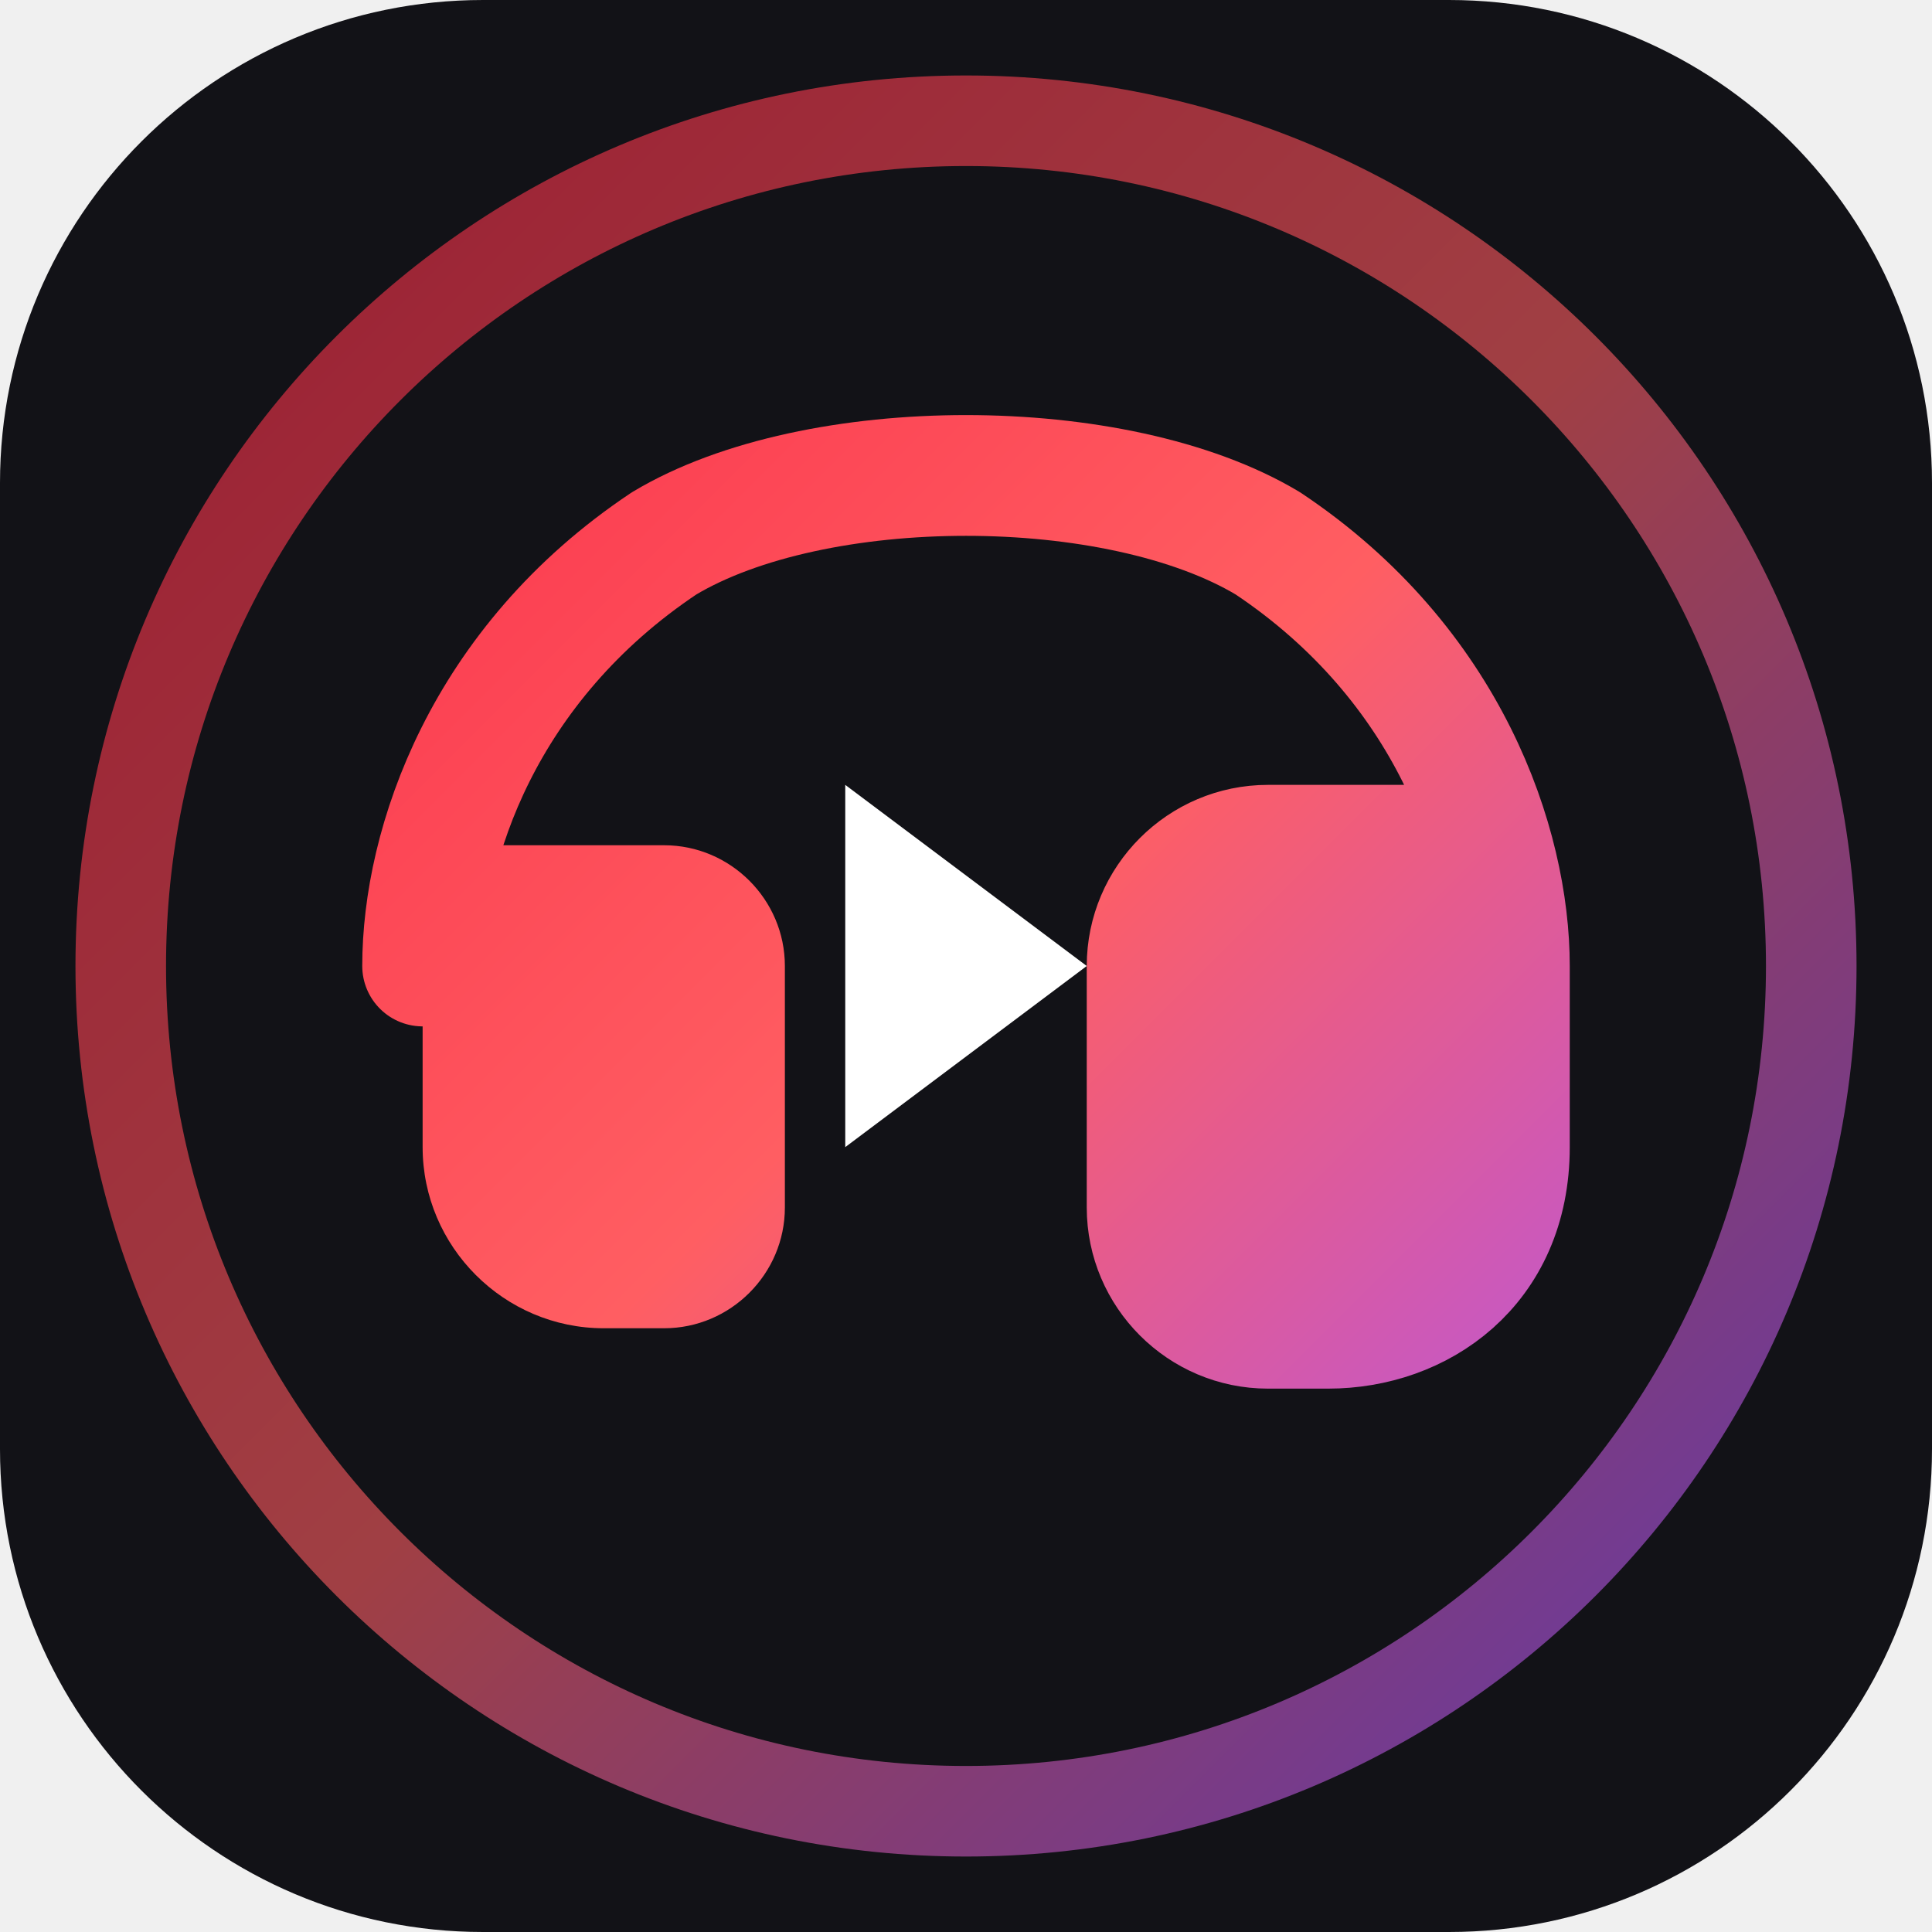
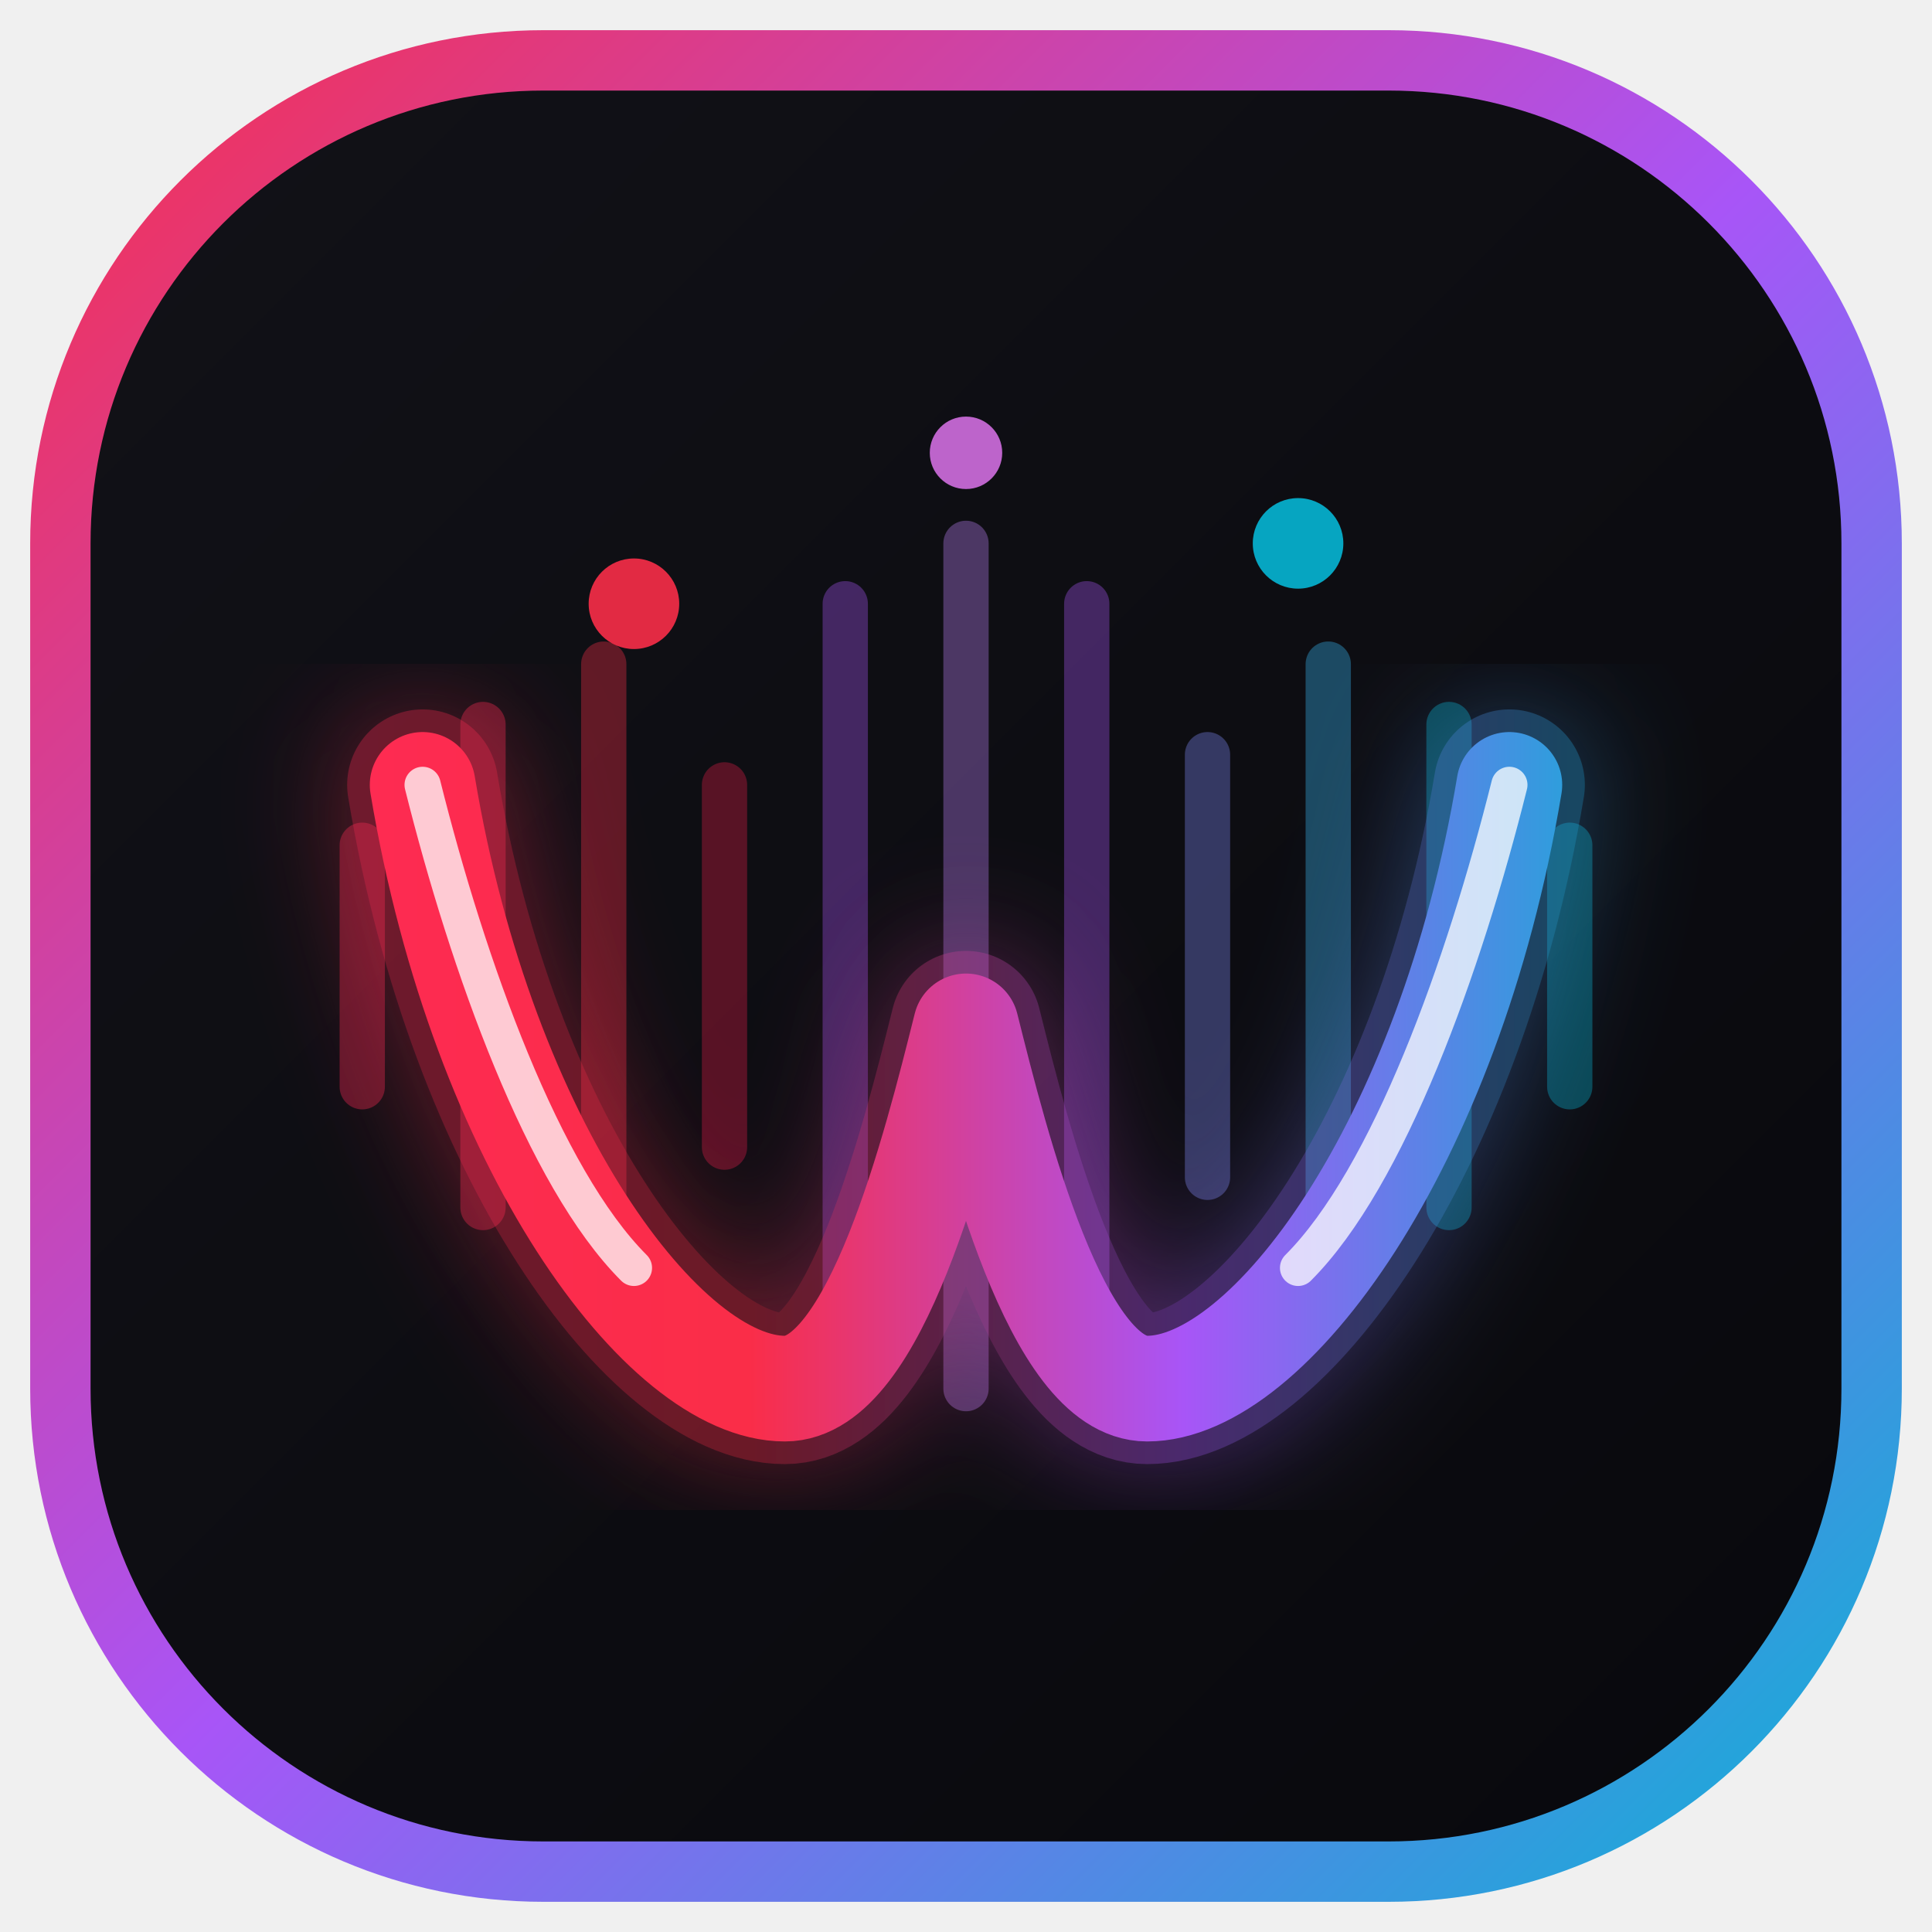
- <svg xmlns="http://www.w3.org/2000/svg" viewBox="0 0 32 32" fill="none">
-   <rect width="32" height="32" rx="8" fill="#121217" />
-   <circle cx="16" cy="16" r="14" stroke="url(#paint_grad)" stroke-width="1.5" stroke-opacity="0.6" />
-   <path d="M7 16V16C7 14 8 11 11 9C13.5 7.5 18.5 7.5 21 9C24 11 25 14 25 16V19C25 21 23.5 22 22 22H21C19.9 22 19 21.1 19 20V16C19 14.9 19.9 14 21 14H24" stroke="url(#paint_grad)" stroke-width="2" stroke-linecap="round" stroke-linejoin="round" />
-   <path d="M11 14H8C7.45 14 7 14.45 7 15V19C7 20.65 8.35 22 10 22H11C12.1 22 13 21.1 13 20V16C13 14.9 12.1 14 11 14Z" fill="url(#paint_grad)" />
-   <path d="M21 14H24C24.55 14 25 14.45 25 15V19C25 20.65 23.65 22 22 22H21C19.9 22 19 21.1 19 20V16C19 14.9 19.9 14 21 14Z" fill="url(#paint_grad)" />
-   <path d="M14 13L18 16L14 19V13Z" fill="#FFFFFF" />
+ <svg xmlns="http://www.w3.org/2000/svg" viewBox="0 0 64 64" fill="none">
  <defs>
-     <linearGradient id="paint_grad" x1="4" y1="4" x2="28" y2="28" gradientUnits="userSpaceOnUse">
-       <stop stop-color="#FA2D48" />
-       <stop offset="0.5" stop-color="#FF5E62" />
-       <stop offset="1" stop-color="#A855F7" />
+     <linearGradient id="bg" x1="0" y1="0" x2="64" y2="64" gradientUnits="userSpaceOnUse">
+       <stop offset="0%" stop-color="#121218" />
+       <stop offset="100%" stop-color="#08080c" />
    </linearGradient>
+     <linearGradient id="rim" x1="0" y1="0" x2="64" y2="64" gradientUnits="userSpaceOnUse">
+       <stop offset="0%" stop-color="#FA2D48" />
+       <stop offset="50%" stop-color="#A855F7" />
+       <stop offset="100%" stop-color="#06B6D4" />
+     </linearGradient>
+     <linearGradient id="wave" x1="8" y1="32" x2="56" y2="32" gradientUnits="userSpaceOnUse">
+       <stop offset="0%" stop-color="#FF2A55" />
+       <stop offset="35%" stop-color="#FA2D48" />
+       <stop offset="65%" stop-color="#A855F7" />
+       <stop offset="100%" stop-color="#06B6D4" />
+     </linearGradient>
+     <filter id="glow" x="-20%" y="-20%" width="140%" height="140%">
+       <feGaussianBlur stdDeviation="2" result="blur" />
+       <feComposite in="SourceGraphic" in2="blur" operator="over" />
+     </filter>
  </defs>
+   <rect x="2" y="2" width="60" height="60" rx="16" fill="url(#bg)" stroke="url(#rim)" stroke-width="2" />
+   <g opacity="0.35">
+     <line x1="12" y1="28" x2="12" y2="36" stroke="#FF2A55" stroke-width="1.5" stroke-linecap="round" />
+     <line x1="16" y1="24" x2="16" y2="40" stroke="#FF2A55" stroke-width="1.5" stroke-linecap="round" />
+     <line x1="20" y1="22" x2="20" y2="42" stroke="#FA2D48" stroke-width="1.5" stroke-linecap="round" />
+     <line x1="24" y1="26" x2="24" y2="38" stroke="#E11D48" stroke-width="1.5" stroke-linecap="round" />
+     <line x1="28" y1="20" x2="28" y2="44" stroke="#A855F7" stroke-width="1.5" stroke-linecap="round" />
+     <line x1="32" y1="18" x2="32" y2="46" stroke="#C084FC" stroke-width="1.5" stroke-linecap="round" />
+     <line x1="36" y1="20" x2="36" y2="44" stroke="#A855F7" stroke-width="1.5" stroke-linecap="round" />
+     <line x1="40" y1="25" x2="40" y2="39" stroke="#818CF8" stroke-width="1.5" stroke-linecap="round" />
+     <line x1="44" y1="22" x2="44" y2="42" stroke="#38BDF8" stroke-width="1.5" stroke-linecap="round" />
+     <line x1="48" y1="24" x2="48" y2="40" stroke="#06B6D4" stroke-width="1.5" stroke-linecap="round" />
+     <line x1="52" y1="28" x2="52" y2="36" stroke="#06B6D4" stroke-width="1.5" stroke-linecap="round" />
+   </g>
+   <path d="M14 26 C16 38, 22 46, 26 46 C29 46, 31 38, 32 34 C33 38, 35 46, 38 46 C42 46, 48 38, 50 26" stroke="url(#wave)" stroke-width="5" stroke-linecap="round" stroke-linejoin="round" opacity="0.4" filter="url(#glow)" />
+   <path d="M14 26 C16 38, 22 46, 26 46 C29 46, 31 38, 32 34 C33 38, 35 46, 38 46 C42 46, 48 38, 50 26" stroke="url(#wave)" stroke-width="3.5" stroke-linecap="round" stroke-linejoin="round" />
+   <path d="M14 26 C15.5 32, 18 39, 21 42" stroke="#FFFFFF" stroke-width="1.2" stroke-linecap="round" opacity="0.75" />
+   <path d="M50 26 C48.5 32, 46 39, 43 42" stroke="#FFFFFF" stroke-width="1.2" stroke-linecap="round" opacity="0.75" />
+   <circle cx="21" cy="20" r="1.5" fill="#FA2D48" opacity="0.9" />
+   <circle cx="43" cy="18" r="1.5" fill="#06B6D4" opacity="0.9" />
+   <circle cx="32" cy="15" r="1.2" fill="#E879F9" opacity="0.8" />
</svg>
